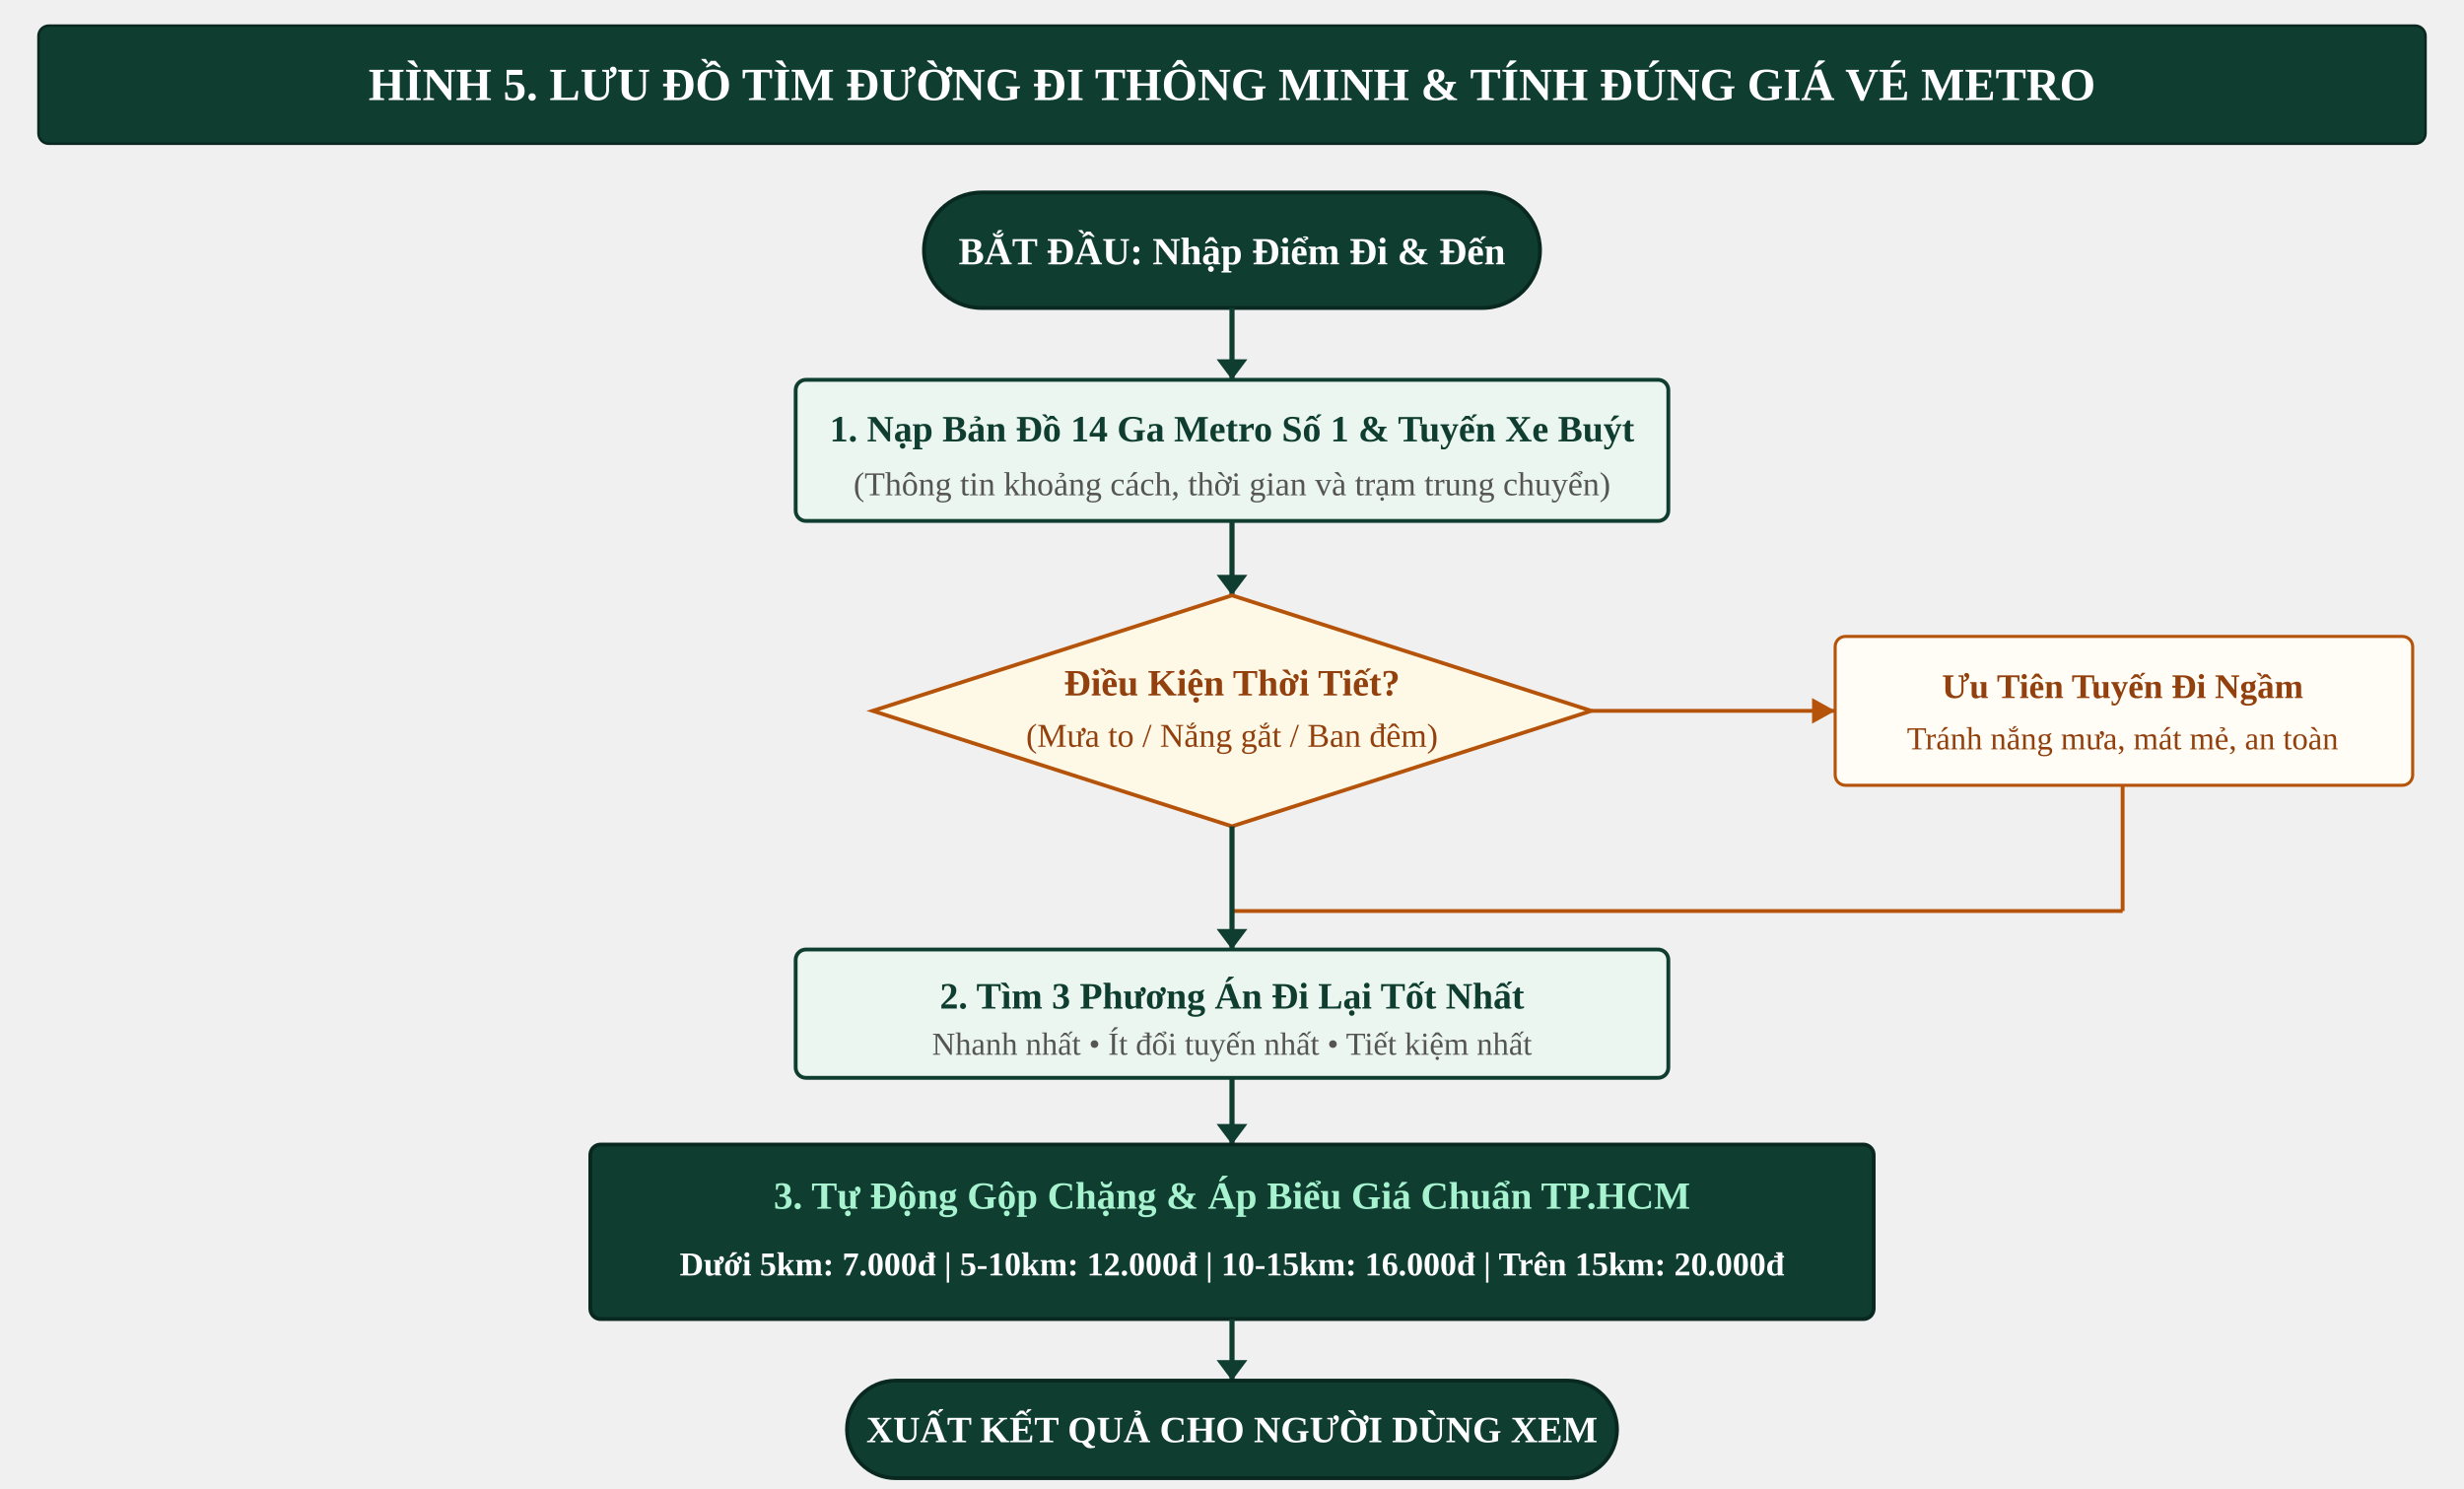
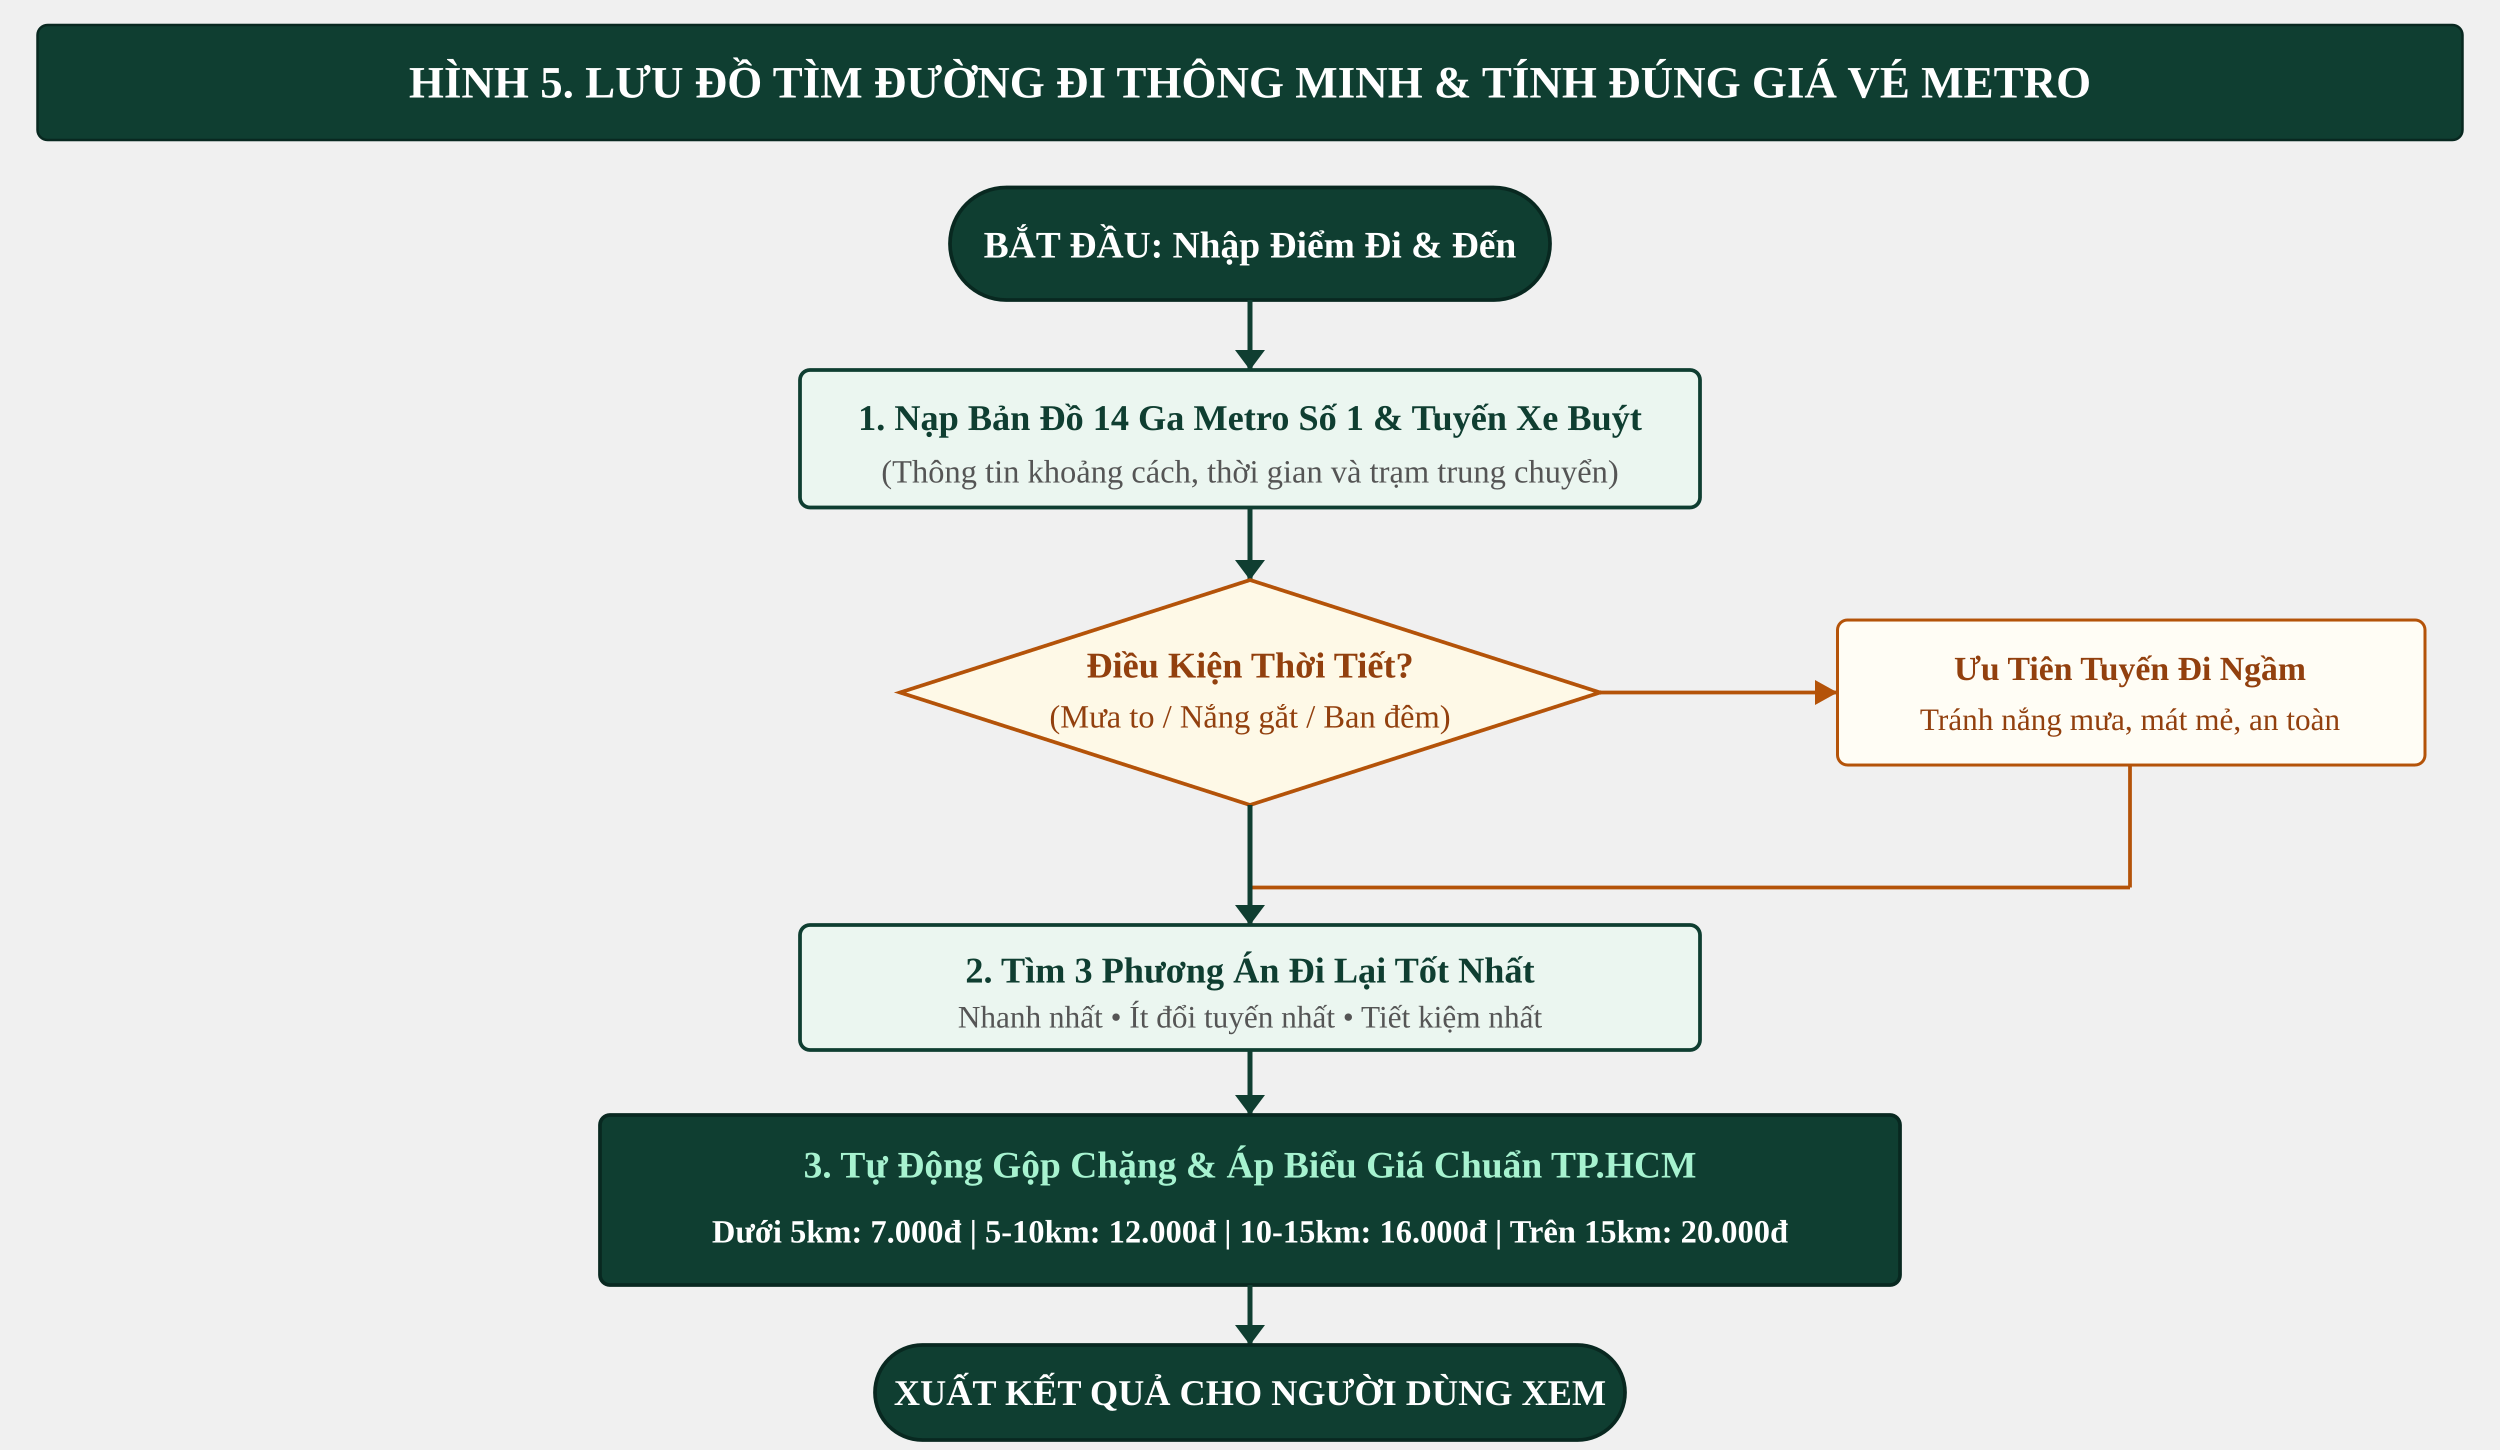
- <svg xmlns="http://www.w3.org/2000/svg" viewBox="0 0 960 580" width="100%" height="100%" style="background-color: #ffffff; font-family: 'Times New Roman', Times, serif;">
-   <rect x="15" y="10" width="930" height="46" rx="4" fill="#0F3E31" stroke="#082820" stroke-width="1" />
-   <text x="480" y="39" fill="#ffffff" font-size="18" font-weight="bold" text-anchor="middle">
+ <svg xmlns="http://www.w3.org/2000/svg" viewBox="0 0 1000 580" width="100%" height="100%" style="background-color: #ffffff; font-family: 'Times New Roman', Times, serif;">
+   <rect x="15" y="10" width="970" height="46" rx="4" fill="#0F3E31" stroke="#082820" stroke-width="1" />
+   <text x="500" y="39" fill="#ffffff" font-size="18" font-weight="bold" text-anchor="middle">
    HÌNH 5. LƯU ĐỒ TÌM ĐƯỜNG ĐI THÔNG MINH &amp; TÍNH ĐÚNG GIÁ VÉ METRO
  </text>
-   <rect x="360" y="75" width="240" height="45" rx="22.5" fill="#0F3E31" stroke="#082820" stroke-width="1.5" />
-   <text x="480" y="103" fill="#ffffff" font-size="15" font-weight="bold" text-anchor="middle">BẮT ĐẦU: Nhập Điểm Đi &amp; Đến</text>
-   <line x1="480" y1="120" x2="480" y2="148" stroke="#0F3E31" stroke-width="2" />
-   <polygon points="480,148 474,140 486,140" fill="#0F3E31" />
-   <rect x="310" y="148" width="340" height="55" rx="4" fill="#EBF6F0" stroke="#0F3E31" stroke-width="1.5" />
-   <text x="480" y="172" fill="#0F3E31" font-size="14.5" font-weight="bold" text-anchor="middle">1. Nạp Bản Đồ 14 Ga Metro Số 1 &amp; Tuyến Xe Buýt</text>
-   <text x="480" y="193" fill="#555555" font-size="13" text-anchor="middle">(Thông tin khoảng cách, thời gian và trạm trung chuyển)</text>
-   <line x1="480" y1="203" x2="480" y2="232" stroke="#0F3E31" stroke-width="2" />
-   <polygon points="480,232 474,224 486,224" fill="#0F3E31" />
-   <polygon points="480,232 620,277 480,322 340,277" fill="#FEF9E7" stroke="#B45309" stroke-width="1.5" />
-   <text x="480" y="271" fill="#92400E" font-size="14.5" font-weight="bold" text-anchor="middle">Điều Kiện Thời Tiết?</text>
-   <text x="480" y="291" fill="#92400E" font-size="13" text-anchor="middle">(Mưa to / Nắng gắt / Ban đêm)</text>
-   <line x1="620" y1="277" x2="715" y2="277" stroke="#B45309" stroke-width="1.5" />
-   <polygon points="715,277 706,272 706,282" fill="#B45309" />
-   <rect x="715" y="248" width="225" height="58" rx="4" fill="#FFFDF5" stroke="#B45309" stroke-width="1.2" />
-   <text x="827" y="272" fill="#92400E" font-size="13.5" font-weight="bold" text-anchor="middle">Ưu Tiên Tuyến Đi Ngầm</text>
-   <text x="827" y="292" fill="#92400E" font-size="12.5" text-anchor="middle">Tránh nắng mưa, mát mẻ, an toàn</text>
-   <line x1="827" y1="306" x2="827" y2="355" stroke="#B45309" stroke-width="1.5" />
-   <line x1="827" y1="355" x2="480" y2="355" stroke="#B45309" stroke-width="1.5" />
-   <line x1="480" y1="322" x2="480" y2="370" stroke="#0F3E31" stroke-width="2" />
-   <polygon points="480,370 474,362 486,362" fill="#0F3E31" />
-   <rect x="310" y="370" width="340" height="50" rx="4" fill="#EBF6F0" stroke="#0F3E31" stroke-width="1.5" />
-   <text x="480" y="393" fill="#0F3E31" font-size="14.5" font-weight="bold" text-anchor="middle">2. Tìm 3 Phương Án Đi Lại Tốt Nhất</text>
-   <text x="480" y="411" fill="#555555" font-size="12.5" text-anchor="middle">Nhanh nhất • Ít đổi tuyến nhất • Tiết kiệm nhất</text>
-   <line x1="480" y1="420" x2="480" y2="446" stroke="#0F3E31" stroke-width="2" />
-   <polygon points="480,446 474,438 486,438" fill="#0F3E31" />
-   <rect x="230" y="446" width="500" height="68" rx="4" fill="#0F3E31" stroke="#082820" stroke-width="1.5" />
-   <text x="480" y="471" fill="#A7F3D0" font-size="15" font-weight="bold" text-anchor="middle">3. Tự Động Gộp Chặng &amp; Áp Biểu Giá Chuẩn TP.HCM</text>
-   <text x="480" y="497" fill="#ffffff" font-size="13" font-weight="bold" text-anchor="middle">Dưới 5km: 7.000đ | 5-10km: 12.000đ | 10-15km: 16.000đ | Trên 15km: 20.000đ</text>
-   <line x1="480" y1="514" x2="480" y2="538" stroke="#0F3E31" stroke-width="2" />
-   <polygon points="480,538 474,530 486,530" fill="#0F3E31" />
-   <rect x="330" y="538" width="300" height="38" rx="19" fill="#0F3E31" stroke="#082820" stroke-width="1.5" />
-   <text x="480" y="562" fill="#ffffff" font-size="14.5" font-weight="bold" text-anchor="middle">XUẤT KẾT QUẢ CHO NGƯỜI DÙNG XEM</text>
+   <rect x="380" y="75" width="240" height="45" rx="22.5" fill="#0F3E31" stroke="#082820" stroke-width="1.5" />
+   <text x="500" y="103" fill="#ffffff" font-size="15" font-weight="bold" text-anchor="middle">BẮT ĐẦU: Nhập Điểm Đi &amp; Đến</text>
+   <line x1="500" y1="120" x2="500" y2="148" stroke="#0F3E31" stroke-width="2" />
+   <polygon points="500,148 494,140 506,140" fill="#0F3E31" />
+   <rect x="320" y="148" width="360" height="55" rx="4" fill="#EBF6F0" stroke="#0F3E31" stroke-width="1.5" />
+   <text x="500" y="172" fill="#0F3E31" font-size="14.5" font-weight="bold" text-anchor="middle">1. Nạp Bản Đồ 14 Ga Metro Số 1 &amp; Tuyến Xe Buýt</text>
+   <text x="500" y="193" fill="#555555" font-size="13" text-anchor="middle">(Thông tin khoảng cách, thời gian và trạm trung chuyển)</text>
+   <line x1="500" y1="203" x2="500" y2="232" stroke="#0F3E31" stroke-width="2" />
+   <polygon points="500,232 494,224 506,224" fill="#0F3E31" />
+   <polygon points="500,232 640,277 500,322 360,277" fill="#FEF9E7" stroke="#B45309" stroke-width="1.5" />
+   <text x="500" y="271" fill="#92400E" font-size="14.5" font-weight="bold" text-anchor="middle">Điều Kiện Thời Tiết?</text>
+   <text x="500" y="291" fill="#92400E" font-size="13" text-anchor="middle">(Mưa to / Nắng gắt / Ban đêm)</text>
+   <line x1="640" y1="277" x2="735" y2="277" stroke="#B45309" stroke-width="1.5" />
+   <polygon points="735,277 726,272 726,282" fill="#B45309" />
+   <rect x="735" y="248" width="235" height="58" rx="4" fill="#FFFDF5" stroke="#B45309" stroke-width="1.2" />
+   <text x="852" y="272" fill="#92400E" font-size="13.5" font-weight="bold" text-anchor="middle">Ưu Tiên Tuyến Đi Ngầm</text>
+   <text x="852" y="292" fill="#92400E" font-size="12.5" text-anchor="middle">Tránh nắng mưa, mát mẻ, an toàn</text>
+   <line x1="852" y1="306" x2="852" y2="355" stroke="#B45309" stroke-width="1.5" />
+   <line x1="852" y1="355" x2="500" y2="355" stroke="#B45309" stroke-width="1.5" />
+   <line x1="500" y1="322" x2="500" y2="370" stroke="#0F3E31" stroke-width="2" />
+   <polygon points="500,370 494,362 506,362" fill="#0F3E31" />
+   <rect x="320" y="370" width="360" height="50" rx="4" fill="#EBF6F0" stroke="#0F3E31" stroke-width="1.5" />
+   <text x="500" y="393" fill="#0F3E31" font-size="14.5" font-weight="bold" text-anchor="middle">2. Tìm 3 Phương Án Đi Lại Tốt Nhất</text>
+   <text x="500" y="411" fill="#555555" font-size="12.5" text-anchor="middle">Nhanh nhất • Ít đổi tuyến nhất • Tiết kiệm nhất</text>
+   <line x1="500" y1="420" x2="500" y2="446" stroke="#0F3E31" stroke-width="2" />
+   <polygon points="500,446 494,438 506,438" fill="#0F3E31" />
+   <rect x="240" y="446" width="520" height="68" rx="4" fill="#0F3E31" stroke="#082820" stroke-width="1.5" />
+   <text x="500" y="471" fill="#A7F3D0" font-size="15" font-weight="bold" text-anchor="middle">3. Tự Động Gộp Chặng &amp; Áp Biểu Giá Chuẩn TP.HCM</text>
+   <text x="500" y="497" fill="#ffffff" font-size="13" font-weight="bold" text-anchor="middle">Dưới 5km: 7.000đ | 5-10km: 12.000đ | 10-15km: 16.000đ | Trên 15km: 20.000đ</text>
+   <line x1="500" y1="514" x2="500" y2="538" stroke="#0F3E31" stroke-width="2" />
+   <polygon points="500,538 494,530 506,530" fill="#0F3E31" />
+   <rect x="350" y="538" width="300" height="38" rx="19" fill="#0F3E31" stroke="#082820" stroke-width="1.5" />
+   <text x="500" y="562" fill="#ffffff" font-size="14.5" font-weight="bold" text-anchor="middle">XUẤT KẾT QUẢ CHO NGƯỜI DÙNG XEM</text>
</svg>
